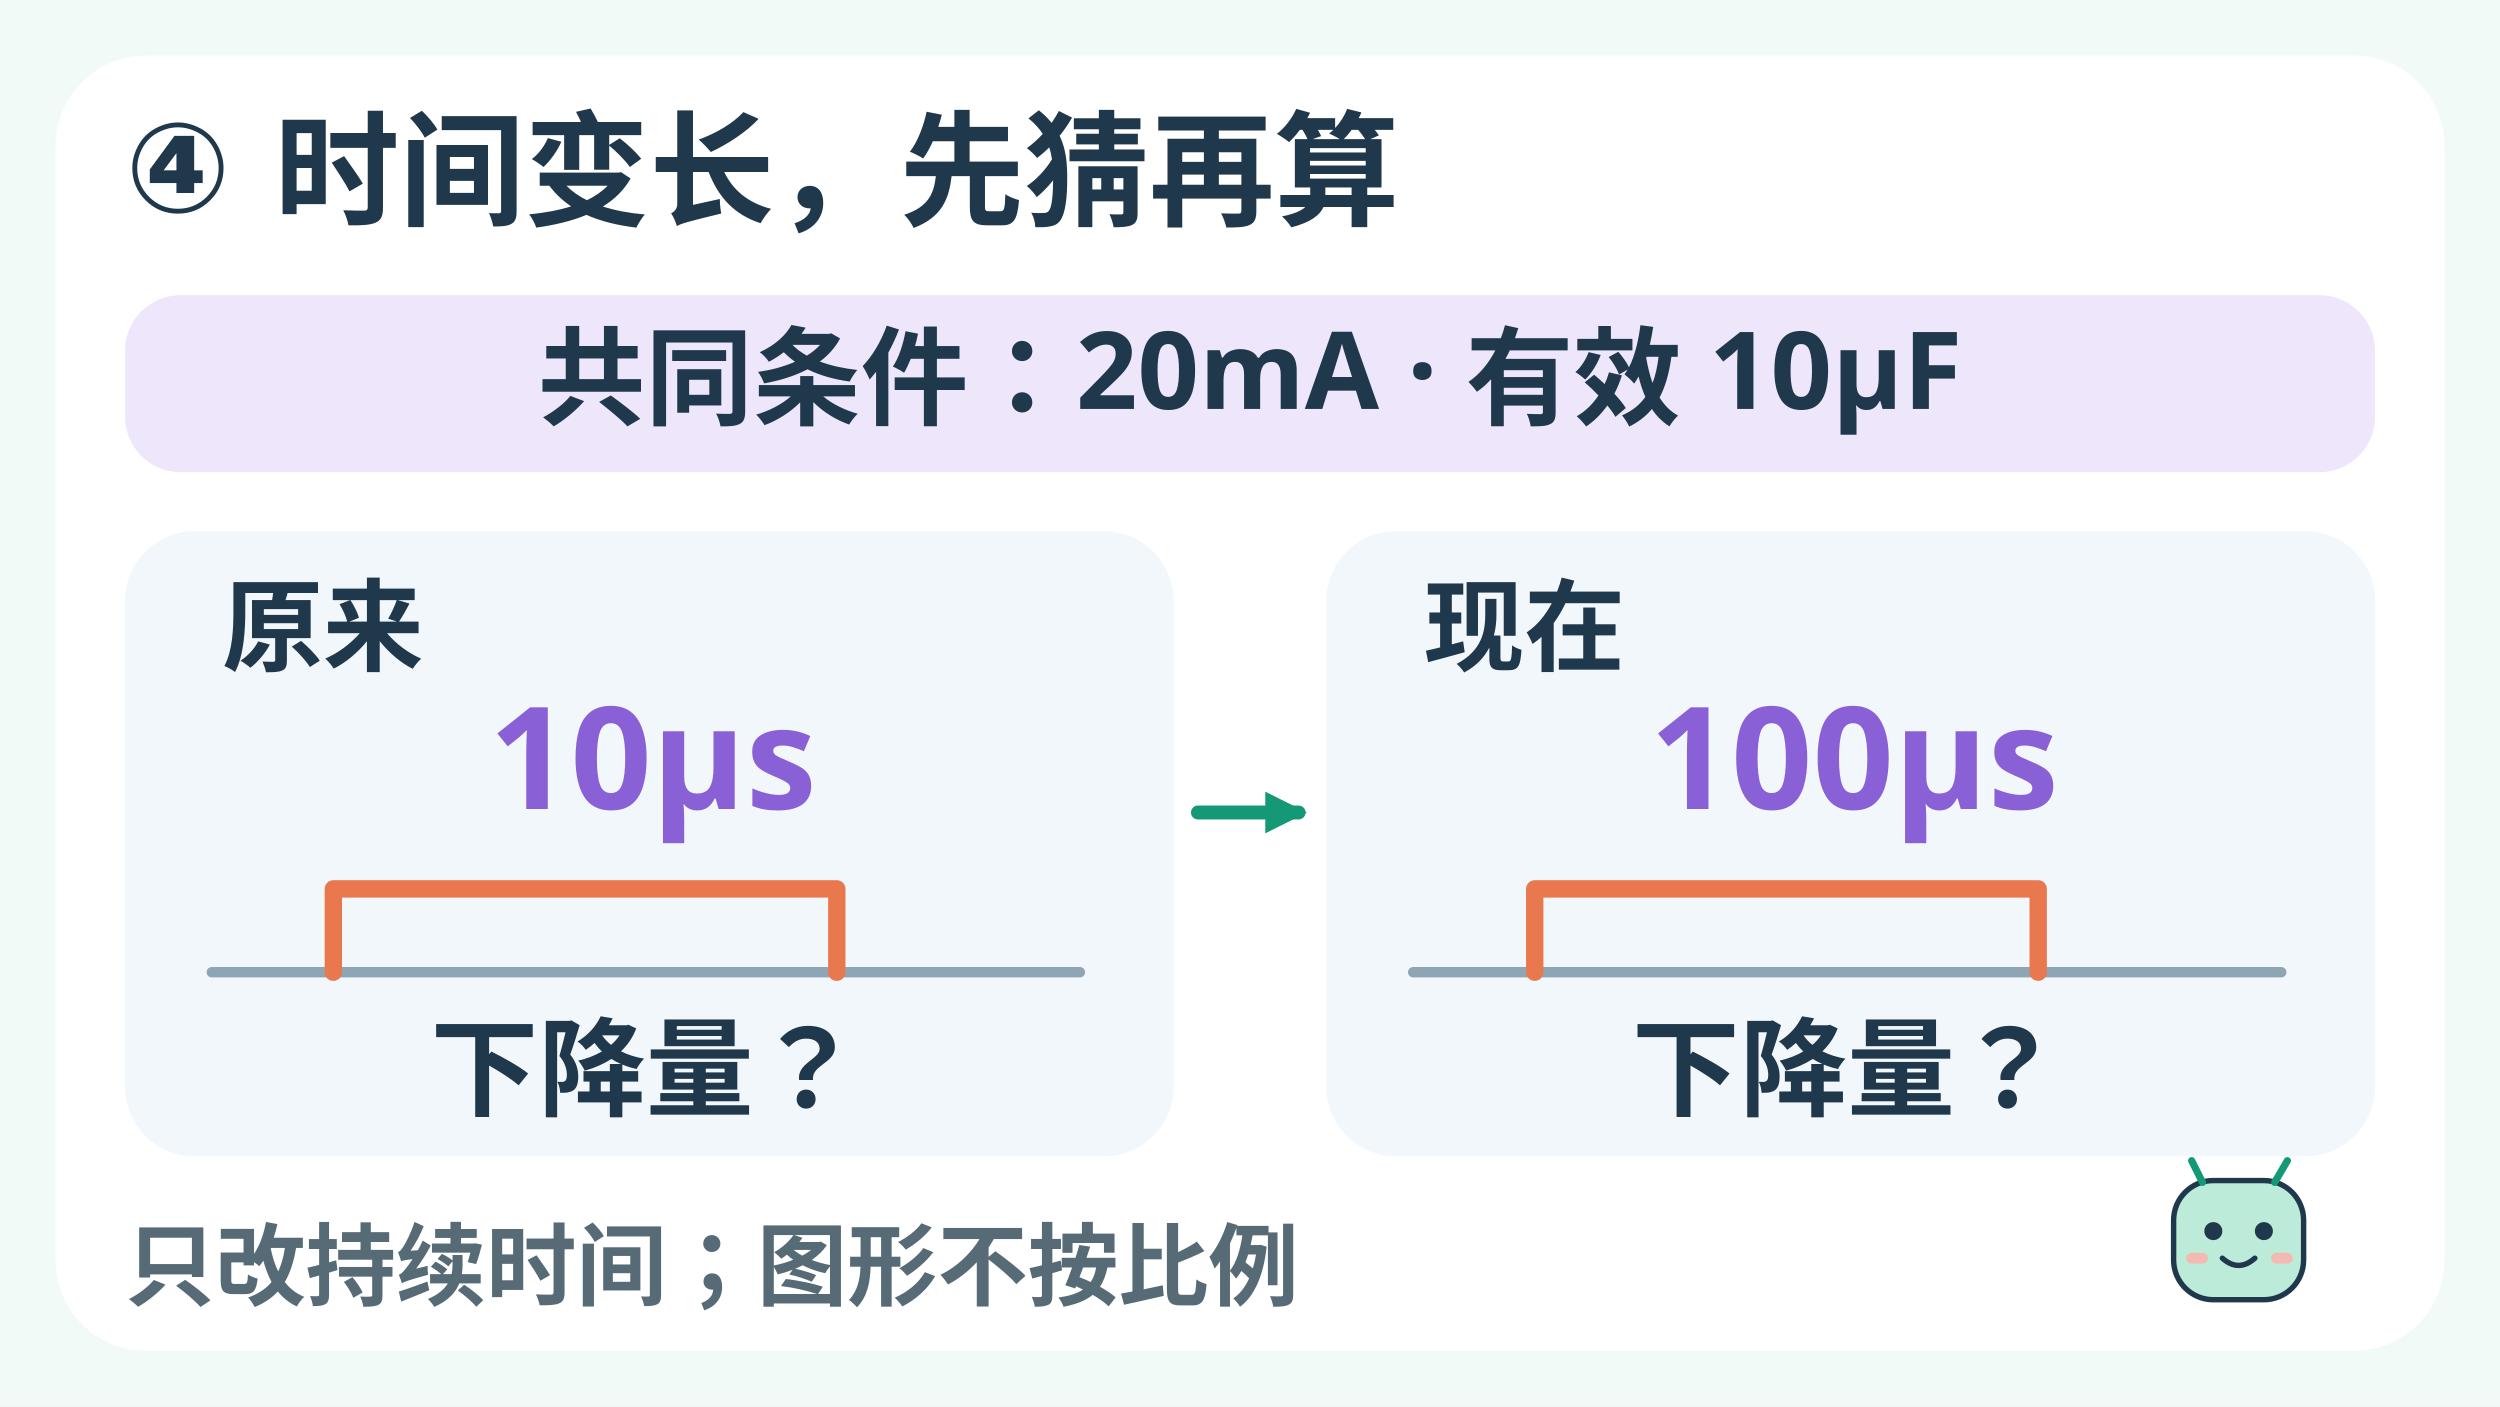
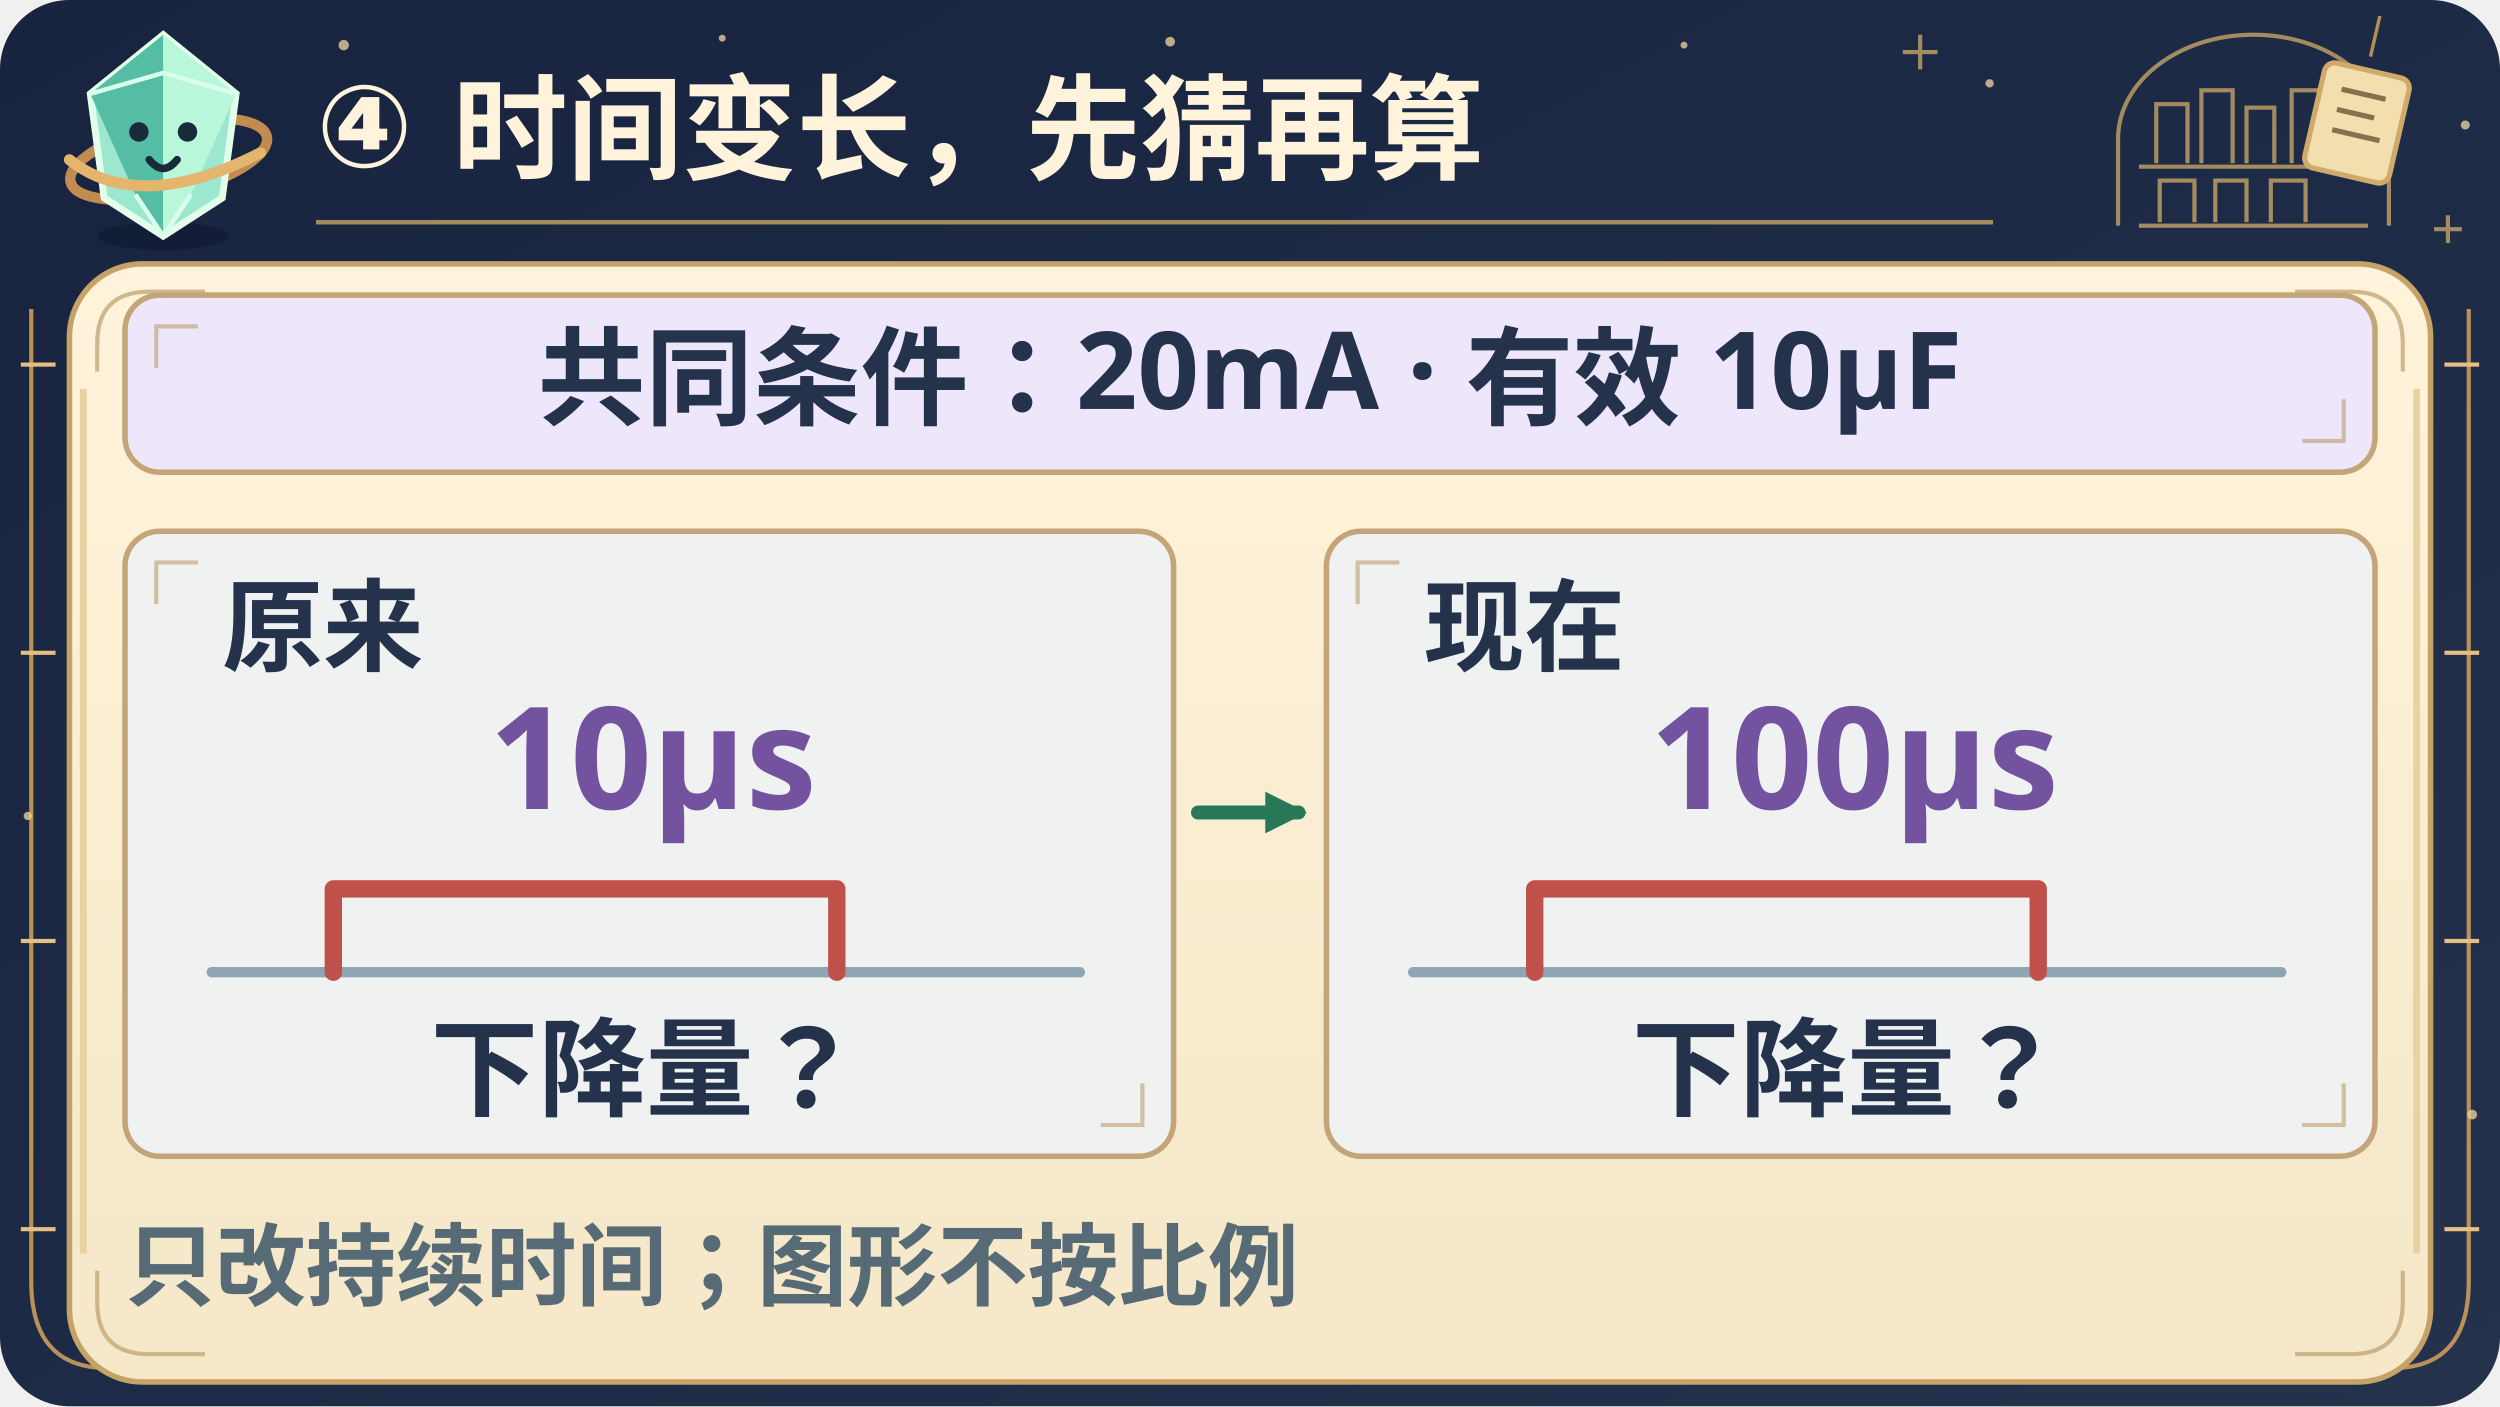
- <svg xmlns="http://www.w3.org/2000/svg" width="720" height="405" viewBox="0 0 720 405" role="img" aria-label="④ 时间变长，先猜再算">
+ <svg xmlns="http://www.w3.org/2000/svg" width="720" height="405" viewBox="0 0 720 405" role="img" aria-label="④ 时间变长，先猜再算" aria-describedby="star-workshop-description">
  <defs>
    <marker id="green-arrow" viewBox="0 0 10 10" refX="8" refY="5" markerWidth="3" markerHeight="3" orient="auto-start-reverse">
-       <path d="M0 0L10 5L0 10Z" fill="#159875" />
+       <path d="M0 0L10 5L0 10Z" fill="#287858" />
    </marker>
    <marker id="purple-arrow" viewBox="0 0 10 10" refX="8" refY="5" markerWidth="3" markerHeight="3" orient="auto-start-reverse">
-       <path d="M0 0L10 5L0 10Z" fill="#8a60d6" />
+       <path d="M0 0L10 5L0 10Z" fill="#7352A0" />
    </marker>
+     <linearGradient id="workshop-night" x1="0" y1="0" x2="1" y2="1">
+       <stop stop-color="#17233F" />
+       <stop offset="1" stop-color="#24324C" />
+     </linearGradient>
+     <linearGradient id="workshop-paper" x1="0" y1="0" x2="0" y2="1">
+       <stop stop-color="#FFF4DB" />
+       <stop offset="1" stop-color="#f5e7c8" />
+     </linearGradient>
  </defs>
  <g font-family="PingFang SC, Microsoft YaHei, sans-serif">
-     <rect x="0" y="0" width="720" height="405" rx="0" fill="#f2faf7" stroke="none" stroke-width="0" />
-     <rect x="16" y="16" width="688" height="373" rx="26" fill="#fff" stroke="none" stroke-width="0" />
-     <text x="36" y="61" font-size="36" fill="#20384b" text-anchor="start" font-weight="600">④ 时间变长，先猜再算</text>
-     <rect x="36" y="85" width="648" height="51" rx="16" fill="#eee7fc" stroke="none" stroke-width="0" />
-     <text x="360" y="120" font-size="31" fill="#20384b" text-anchor="middle" font-weight="600">共同条件：20mA · 有效 10μF</text>
-     <rect x="36" y="153" width="302" height="180" rx="20" fill="#f2f7fb" stroke="none" stroke-width="0" />
-     <text x="64" y="191" font-size="29" fill="#20384b" text-anchor="start" font-weight="600">原来</text>
-     <text x="188" y="233" font-size="41" fill="#8a60d6" text-anchor="middle" font-weight="600">10μs</text>
+     <g id="star-workshop-frame" aria-hidden="true">
+       <rect width="720" height="405" rx="20" fill="url(#workshop-night)" />
+       <path d="M9 89V369Q9 394 31 394H689Q711 394 711 369V89" fill="none" stroke="#bb915a" stroke-width="1.2" />
+       <path d="M6 105H16M6 188H16M6 271H16M6 354H16M704 105H714M704 188H714M704 271H714M704 354H714" stroke="#e5c081" stroke-width="1.2" />
+       <g fill="#f0d79e" opacity=".75">
+         <circle cx="99" cy="13" r="1.5" />
+         <circle cx="208" cy="11" r="1" />
+         <circle cx="337" cy="12" r="1.4" />
+         <circle cx="485" cy="13" r="1" />
+         <circle cx="573" cy="24" r="1.2" />
+         <circle cx="710" cy="36" r="1.3" />
+         <circle cx="8" cy="235" r="1.2" />
+         <circle cx="712" cy="321" r="1.4" />
+       </g>
+       <g stroke="#C5A367" stroke-width="1.2" fill="none" opacity=".8">
+         <path d="M553 10V20M548 15H558M705 62V70M701 66H709" />
+         <path d="M610 65V40A39 30 0 0 1 688 40V65M616 48H682M616 65H682" />
+         <path d="M621 47V30H630V47M634 47V26H643V47M647 47V31H655V47M660 47V26H669V47M622 64V52H632V64M638 64V52H647V64M654 64V52H664V64" />
+       </g>
+       <g transform="translate(680 28) rotate(13)">
+         <path d="M0 -12V-24" stroke="#b58d58" stroke-width="1" />
+         <rect x="-12" y="-8" width="25" height="31" rx="3" fill="#f3dfad" stroke="#cfaa6b" stroke-width="1.5" />
+         <path d="M-6 -1H7M-6 5H5M-6 11H8" stroke="#87704e" stroke-width="1.5" />
+       </g>
+       <path d="M91 64H574" fill="none" stroke="#C5A367" stroke-width="1.3" opacity=".8" />
+       <rect x="20" y="76" width="680" height="322" rx="21" fill="url(#workshop-paper)" stroke="#C5A367" stroke-width="1.6" />
+       <path d="M28 107V99Q28 84 43 84H59M661 84H677Q692 84 692 99V107M28 366V375Q28 390 43 390H59M661 390H677Q692 390 692 375V366" fill="none" stroke="#c4a779" stroke-width="1.2" opacity=".8" />
+       <path d="M24 112V361M696 112V361" stroke="#e9d2a2" stroke-width="2" />
+     </g>
+     <text x="91" y="48" font-size="33" fill="#FFF4DB" text-anchor="start" font-weight="650">④ 时间变长，先猜再算</text>
+     <rect x="36" y="85" width="648" height="51" rx="10" fill="#eee7fc" stroke="#c3a579" stroke-width="1.6" />
+     <path d="M45 106V94H57 M663 127H675V115" stroke="#b79661" stroke-width="1.2" fill="none" opacity=".55" aria-hidden="true" />
+     <text x="360" y="120" font-size="31" fill="#24324C" text-anchor="middle" font-weight="600">共同条件：20mA · 有效 10μF</text>
+     <rect x="36" y="153" width="302" height="180" rx="10" fill="#eff2f0" stroke="#c3a579" stroke-width="1.6" />
+     <path d="M45 174V162H57 M317 324H329V312" stroke="#b79661" stroke-width="1.2" fill="none" opacity=".55" aria-hidden="true" />
+     <text x="64" y="191" font-size="29" fill="#24324C" text-anchor="start" font-weight="600">原来</text>
+     <text x="188" y="233" font-size="41" fill="#7352A0" text-anchor="middle" font-weight="600">10μs</text>
    <path d="M61 280 H311" stroke="#8ea5b4" stroke-width="3" fill="none" stroke-linecap="round" stroke-linejoin="round" />
-     <path d="M96 280 V256 H241 V280" stroke="#e9784e" stroke-width="5" fill="none" stroke-linecap="round" stroke-linejoin="round" />
-     <text x="186" y="319" font-size="31" fill="#20384b" text-anchor="middle" font-weight="600">下降量？</text>
-     <rect x="382" y="153" width="302" height="180" rx="20" fill="#f2f7fb" stroke="none" stroke-width="0" />
-     <text x="410" y="191" font-size="29" fill="#20384b" text-anchor="start" font-weight="600">现在</text>
-     <text x="534" y="233" font-size="41" fill="#8a60d6" text-anchor="middle" font-weight="600">100μs</text>
+     <path d="M96 280 V256 H241 V280" stroke="#BF514A" stroke-width="5" fill="none" stroke-linecap="round" stroke-linejoin="round" />
+     <text x="186" y="319" font-size="31" fill="#24324C" text-anchor="middle" font-weight="600">下降量？</text>
+     <rect x="382" y="153" width="302" height="180" rx="10" fill="#eff2f0" stroke="#c3a579" stroke-width="1.6" />
+     <path d="M391 174V162H403 M663 324H675V312" stroke="#b79661" stroke-width="1.2" fill="none" opacity=".55" aria-hidden="true" />
+     <text x="410" y="191" font-size="29" fill="#24324C" text-anchor="start" font-weight="600">现在</text>
+     <text x="534" y="233" font-size="41" fill="#7352A0" text-anchor="middle" font-weight="600">100μs</text>
    <path d="M407 280 H657" stroke="#8ea5b4" stroke-width="3" fill="none" stroke-linecap="round" stroke-linejoin="round" />
-     <path d="M442 280 V256 H587 V280" stroke="#e9784e" stroke-width="5" fill="none" stroke-linecap="round" stroke-linejoin="round" />
-     <text x="532" y="319" font-size="31" fill="#20384b" text-anchor="middle" font-weight="600">下降量？</text>
-     <path d="M345 234 H374" stroke="#159875" stroke-width="4" fill="none" stroke-linecap="round" stroke-linejoin="round" marker-end="url(#green-arrow)" />
+     <path d="M442 280 V256 H587 V280" stroke="#BF514A" stroke-width="5" fill="none" stroke-linecap="round" stroke-linejoin="round" />
+     <text x="532" y="319" font-size="31" fill="#24324C" text-anchor="middle" font-weight="600">下降量？</text>
+     <path d="M345 234 H374" stroke="#287858" stroke-width="4" fill="none" stroke-linecap="round" stroke-linejoin="round" marker-end="url(#green-arrow)" />
    <text x="36" y="374" font-size="26" fill="#566b76" text-anchor="start" font-weight="600">只改持续时间；图形不按比例</text>
-     <g transform="translate(626 340) scale(0.52)">
-       <rect x="0" y="0" width="72" height="66" rx="22" fill="#bcebd9" stroke="#20384b" stroke-width="3" />
-       <path d="M16 1 L10 -11 M56 1 L63 -11" stroke="#159875" stroke-width="4" fill="none" stroke-linecap="round" stroke-linejoin="round" />
-       <circle cx="22" cy="28" r="5" fill="#20384b" />
-       <circle cx="50" cy="28" r="5" fill="#20384b" />
-       <path d="M27 43 Q36 51 45 43" stroke="#20384b" stroke-width="3" fill="none" stroke-linecap="round" stroke-linejoin="round" />
-       <rect x="7" y="40" width="12" height="6" rx="3" fill="#f4b9b2" stroke="none" stroke-width="0" />
-       <rect x="54" y="40" width="12" height="6" rx="3" fill="#f4b9b2" stroke="none" stroke-width="0" />
+     <g id="star-workshop-lantern" transform="translate(47 39)">
+       <ellipse cx="0" cy="29" rx="19" ry="4" fill="#091329" opacity=".42" />
+       <ellipse cx="0" cy="7" rx="29" ry="10" transform="rotate(-13)" fill="none" stroke="#c28b50" stroke-width="3" />
+       <path d="M0 -29L21 -12L17 18L0 29L-17 18L-21 -12Z" fill="#9ce7cf" stroke="#e4ffe9" stroke-width="2" />
+       <path d="M0 -29L-21 -12L-8 17L0 29Z" fill="#54bda4" />
+       <path d="M0 -29L21 -12L8 17L0 29Z" fill="#b9f7da" />
+       <path d="M-21 -12L0 -18L21 -12M-8 17L0 29L8 17" fill="none" stroke="#d9ffec" stroke-width="1.3" />
+       <circle cx="-7" cy="-1" r="2.8" fill="#172b38" />
+       <circle cx="7" cy="-1" r="2.8" fill="#172b38" />
+       <path d="M-4 7Q0 12 4 7" fill="none" stroke="#172b38" stroke-width="2.2" stroke-linecap="round" />
+       <path d="M-27 7Q-7 23 28 5" fill="none" stroke="#e4b66d" stroke-width="3.2" stroke-linecap="round" />
    </g>
  </g>
</svg>
